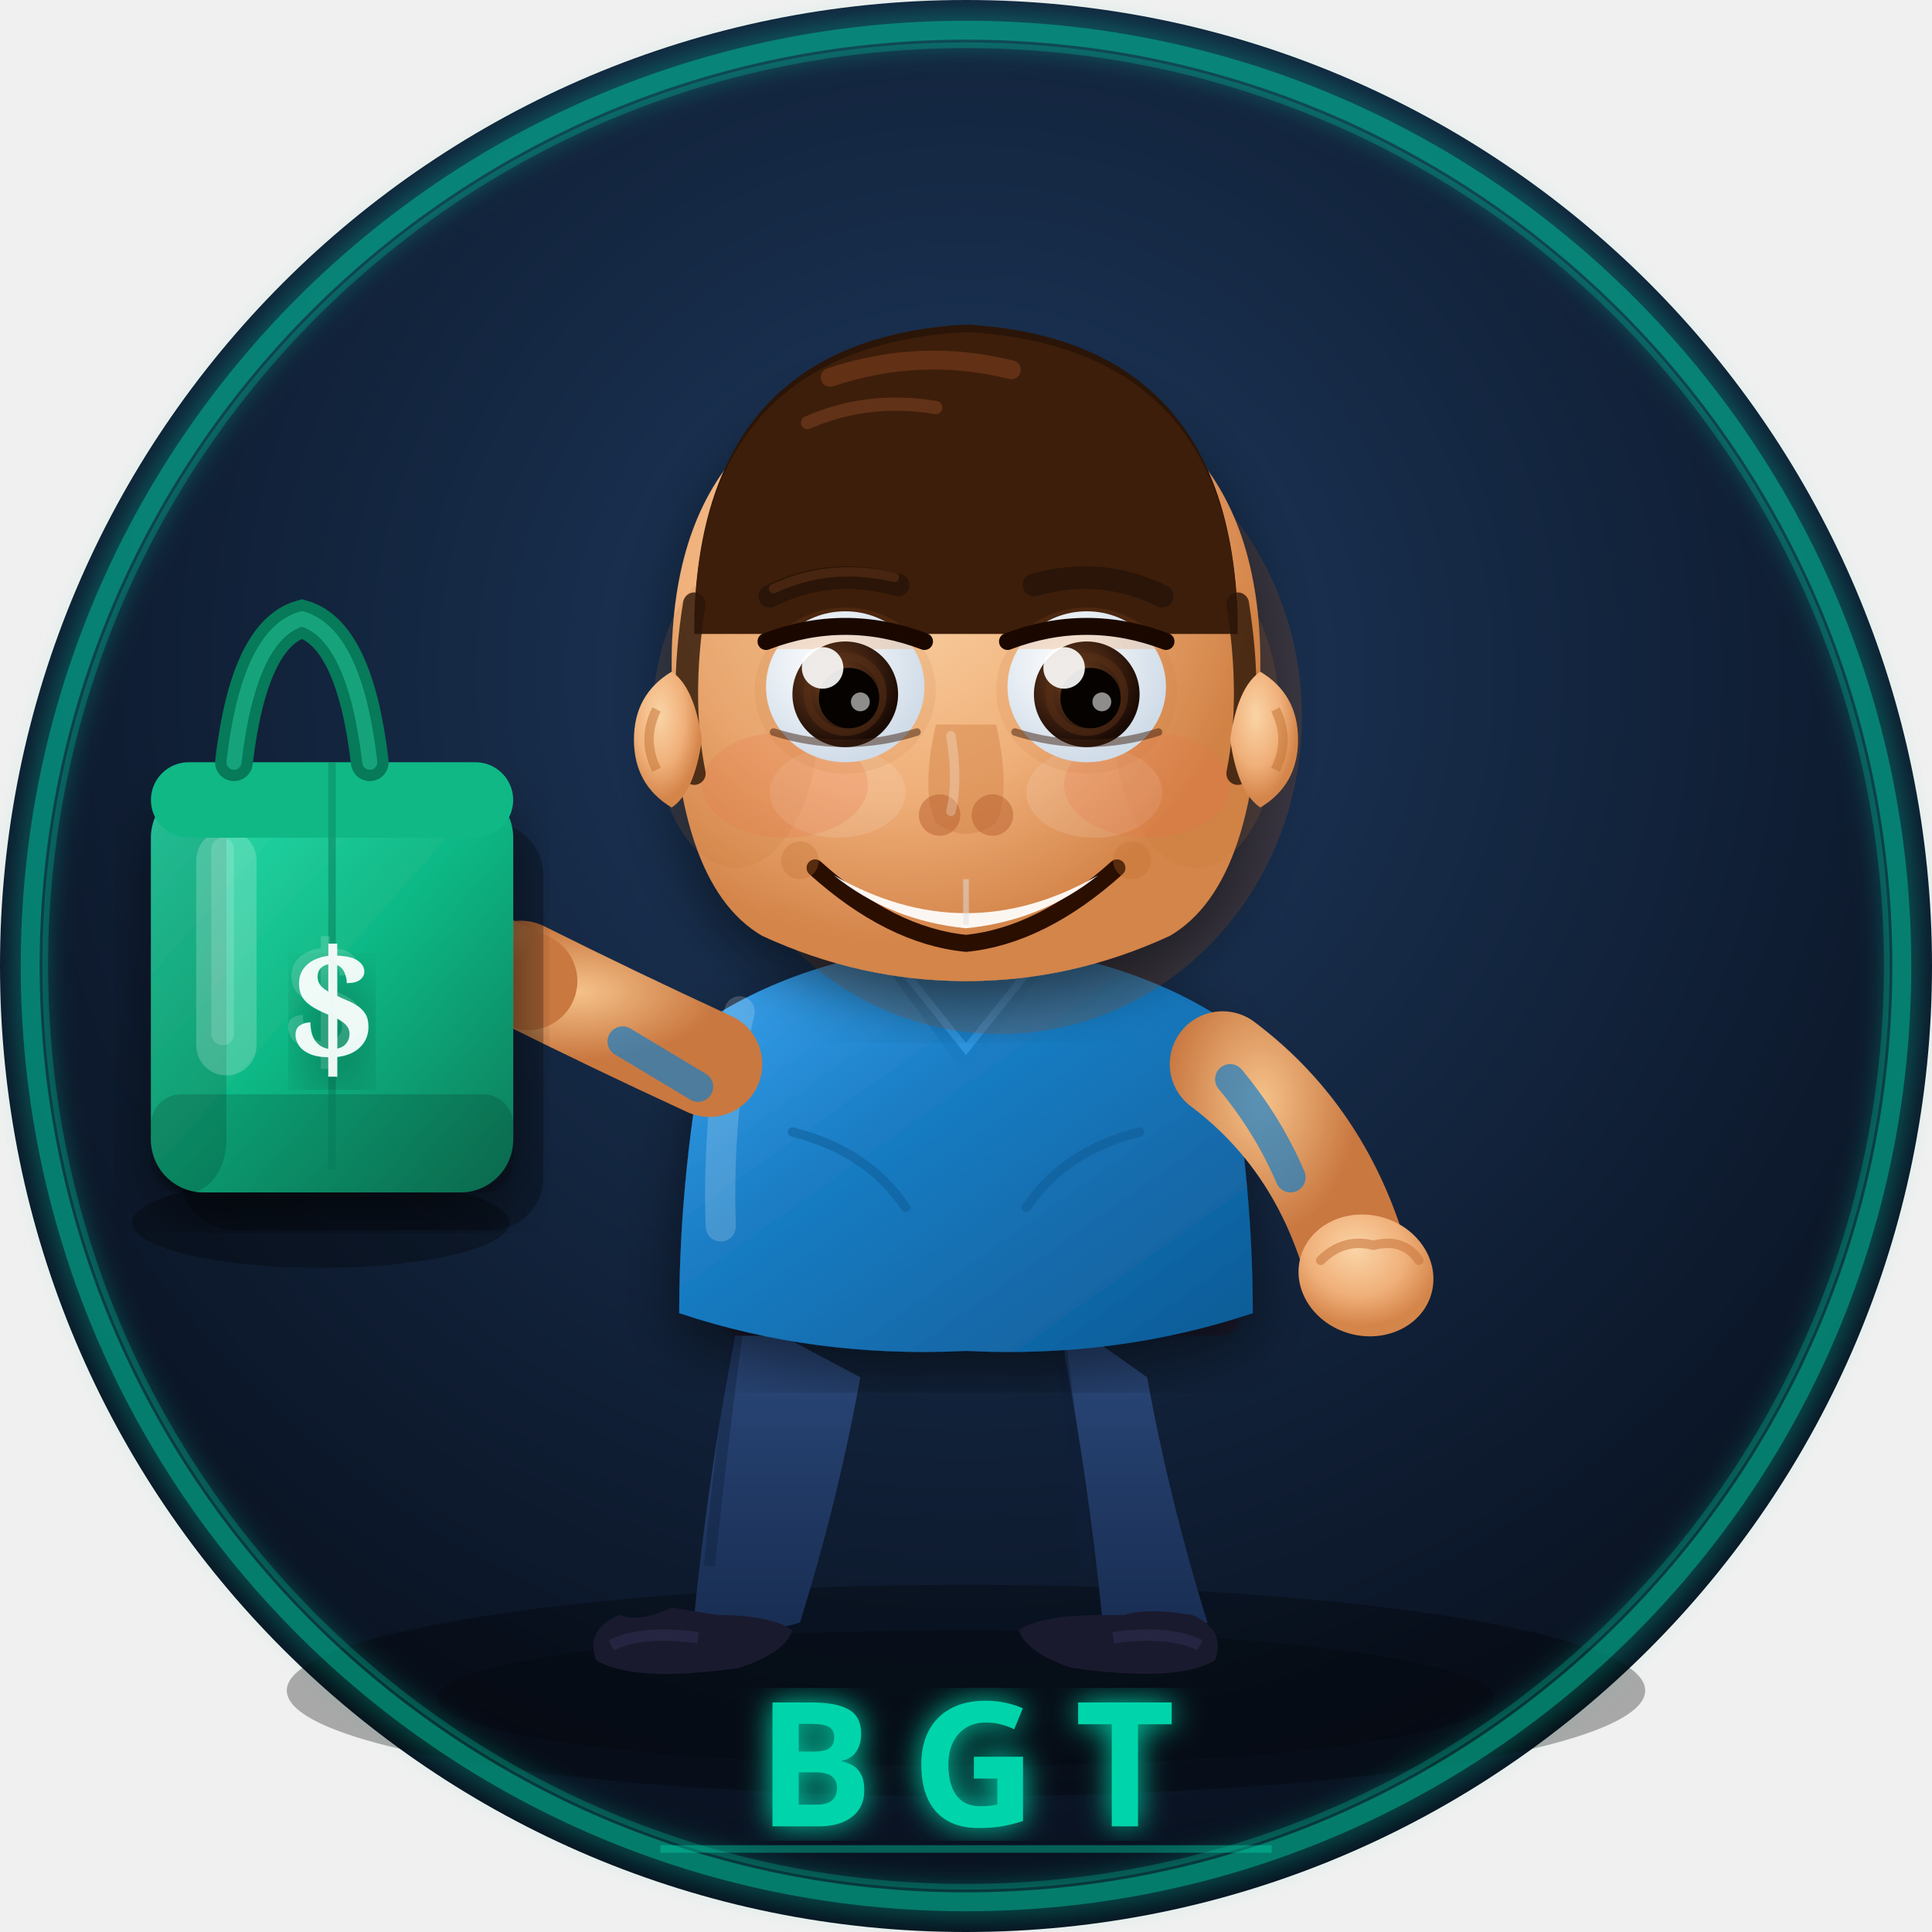
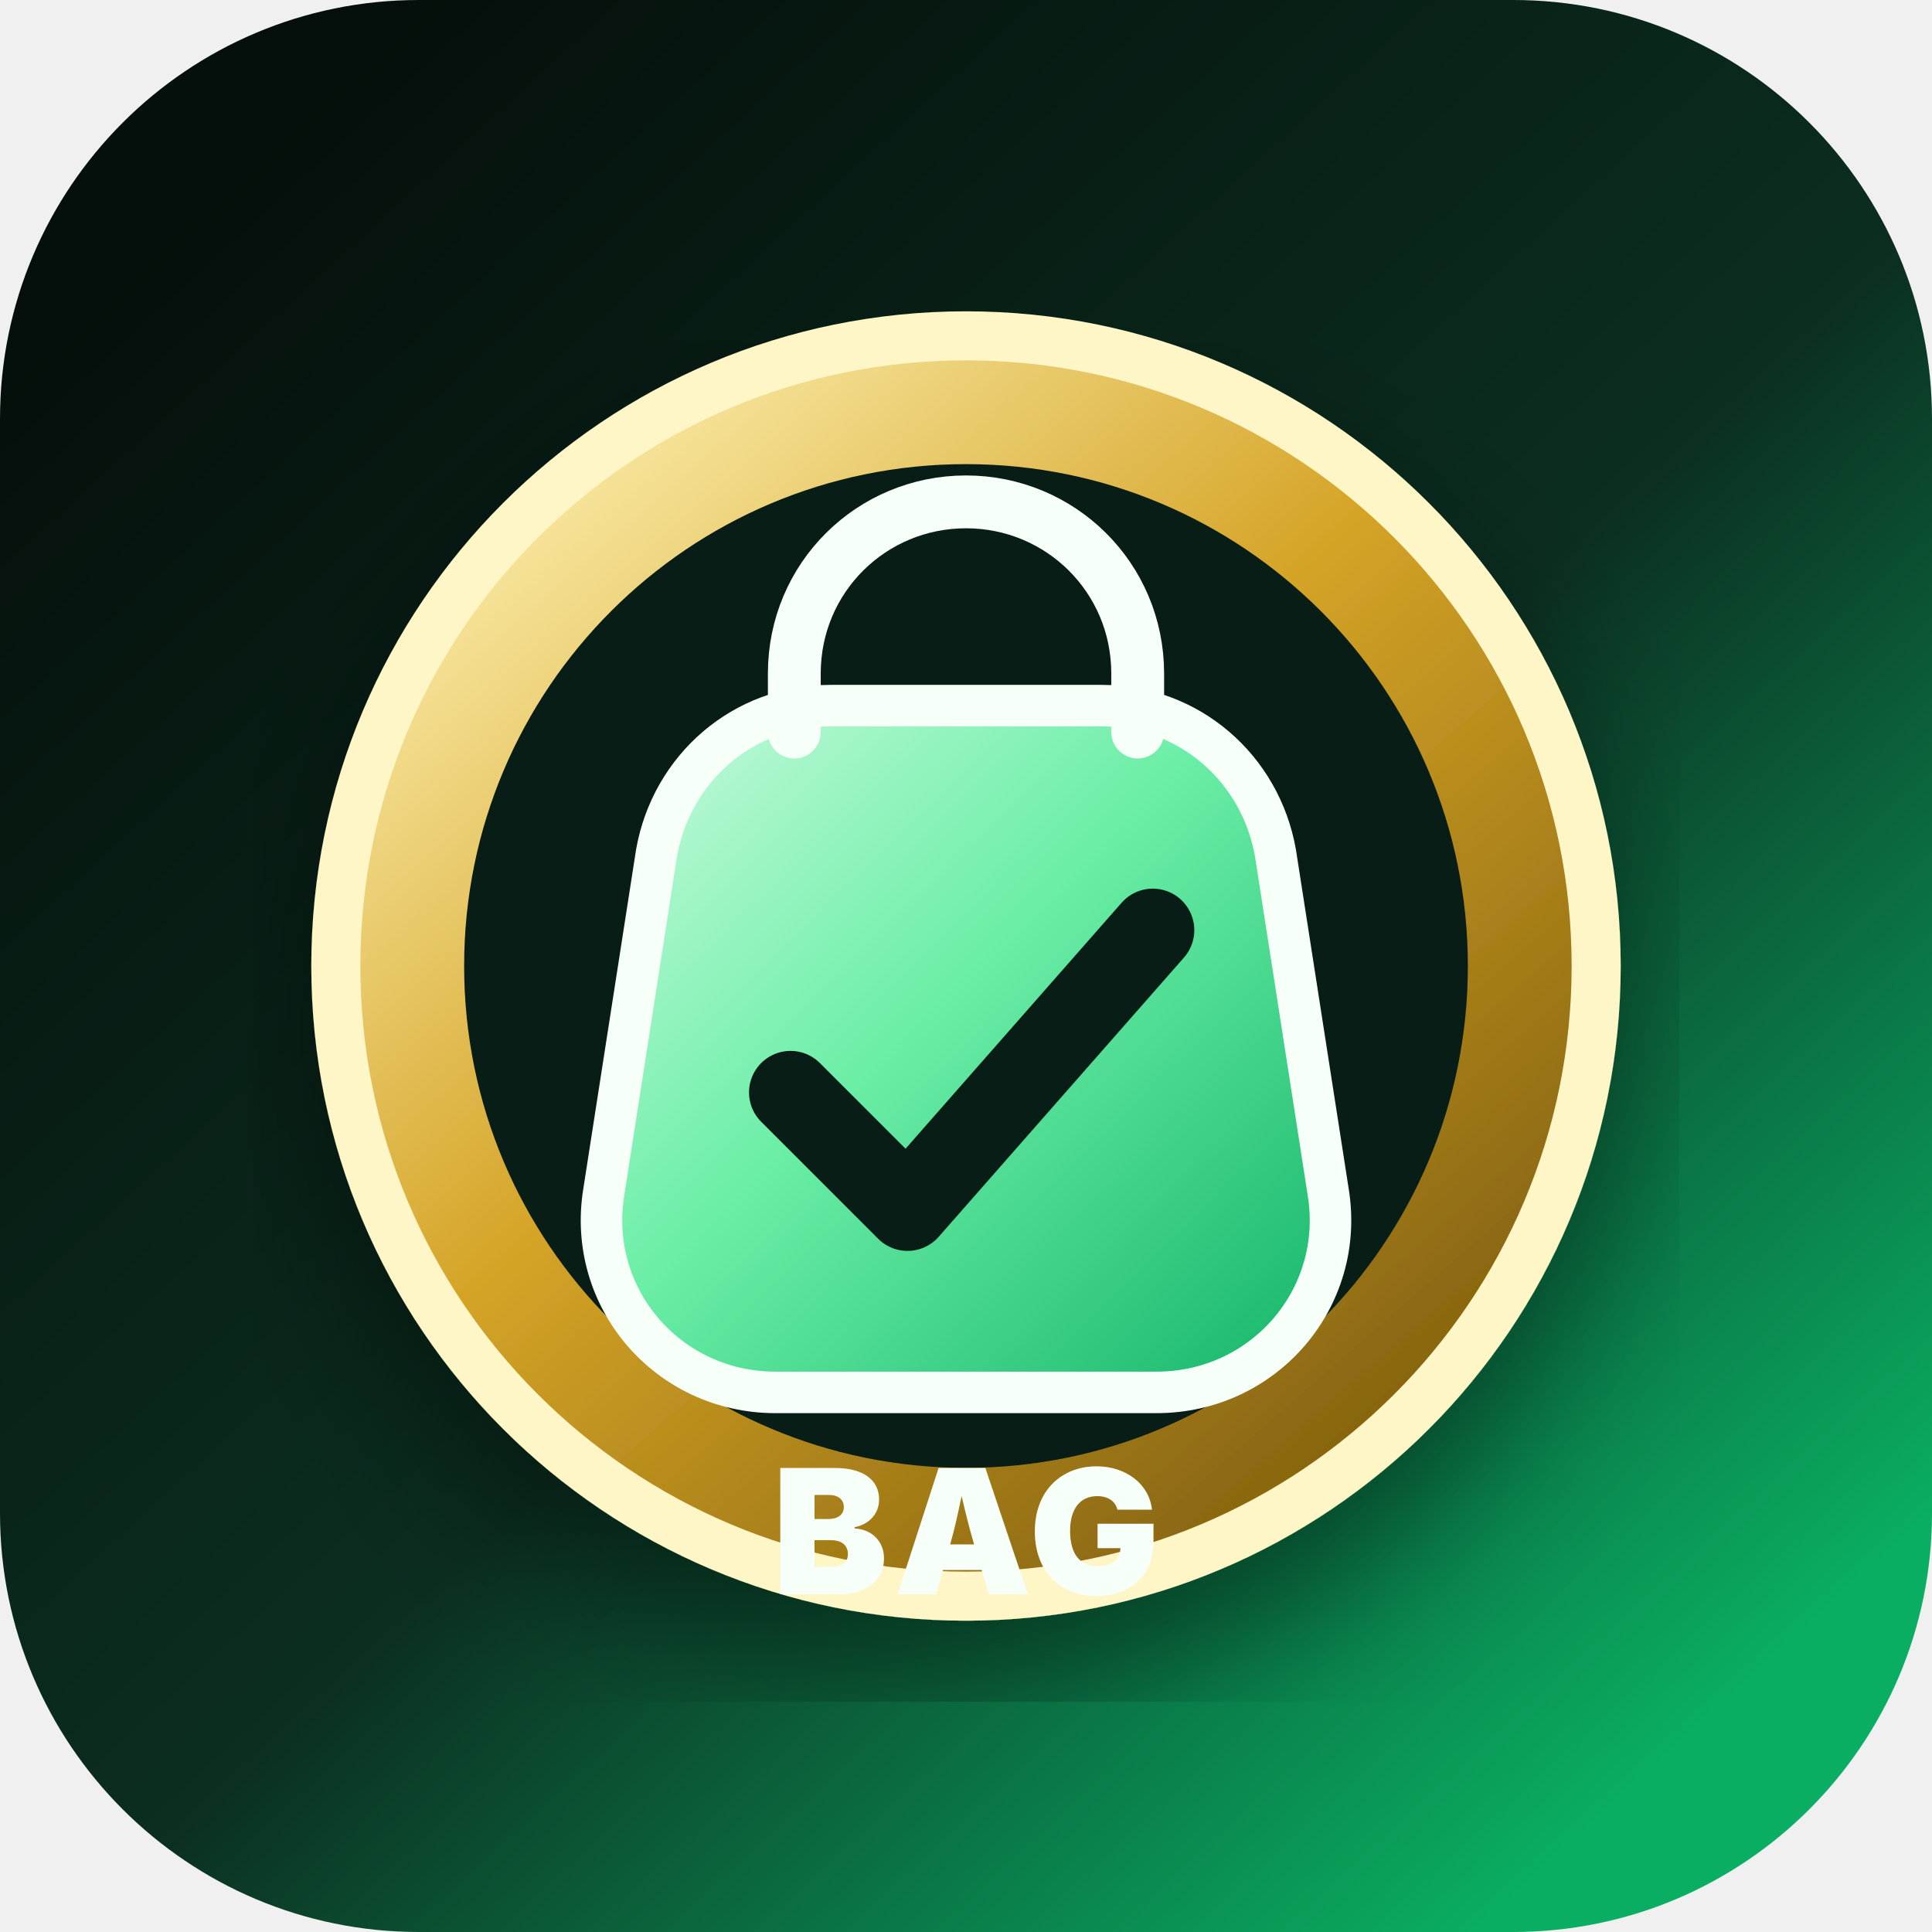
- <svg xmlns="http://www.w3.org/2000/svg" viewBox="0 0 512 512" width="512" height="512">
+ <svg xmlns="http://www.w3.org/2000/svg" width="1024" height="1024" viewBox="0 0 1024 1024" fill="none">
  <defs>
-     <radialGradient id="bgGrad" cx="50%" cy="35%" r="70%">
-       <stop offset="0%" stop-color="#1e3a5f" />
-       <stop offset="100%" stop-color="#060c18" />
-     </radialGradient>
-     <radialGradient id="skinFace" cx="38%" cy="32%" r="62%">
-       <stop offset="0%" stop-color="#fad4a6" />
-       <stop offset="60%" stop-color="#f0b07a" />
-       <stop offset="100%" stop-color="#d4854a" />
-     </radialGradient>
-     <radialGradient id="skinArm" cx="30%" cy="20%" r="75%">
-       <stop offset="0%" stop-color="#f5c28a" />
-       <stop offset="100%" stop-color="#c97840" />
-     </radialGradient>
-     <linearGradient id="shirtGrad" x1="0%" y1="0%" x2="100%" y2="100%">
-       <stop offset="0%" stop-color="#3fa9f5" />
-       <stop offset="40%" stop-color="#1a7dc4" />
-       <stop offset="100%" stop-color="#0d5a94" />
+     <linearGradient id="bg" x1="120" y1="90" x2="890" y2="930" gradientUnits="userSpaceOnUse">
+       <stop stop-color="#050F0B" />
+       <stop offset=".55" stop-color="#0B2E20" />
+       <stop offset="1" stop-color="#0AAE63" />
    </linearGradient>
-     <linearGradient id="shirtHighlight" x1="0%" y1="0%" x2="100%" y2="100%">
-       <stop offset="0%" stop-color="white" stop-opacity="0.3" />
-       <stop offset="100%" stop-color="white" stop-opacity="0" />
+     <linearGradient id="gold" x1="250" y1="210" x2="770" y2="805" gradientUnits="userSpaceOnUse">
+       <stop stop-color="#FFF4B8" />
+       <stop offset=".45" stop-color="#D5A427" />
+       <stop offset="1" stop-color="#7A5A0C" />
    </linearGradient>
-     <linearGradient id="pantGrad" x1="0%" y1="0%" x2="0%" y2="100%">
-       <stop offset="0%" stop-color="#2c4a7c" />
-       <stop offset="100%" stop-color="#182d52" />
+     <linearGradient id="green" x1="284" y1="290" x2="730" y2="750" gradientUnits="userSpaceOnUse">
+       <stop stop-color="#EFFFF6" />
+       <stop offset=".5" stop-color="#6BEEA6" />
+       <stop offset="1" stop-color="#0AAE63" />
    </linearGradient>
-     <linearGradient id="bagGrad" x1="0%" y1="0%" x2="100%" y2="100%">
-       <stop offset="0%" stop-color="#2de0b0" />
-       <stop offset="50%" stop-color="#10b885" />
-       <stop offset="100%" stop-color="#067a59" />
-     </linearGradient>
-     <radialGradient id="eyeWhite" cx="38%" cy="35%" r="65%">
-       <stop offset="0%" stop-color="#ffffff" />
-       <stop offset="100%" stop-color="#d0dce8" />
-     </radialGradient>
-     <radialGradient id="irisGrad" cx="38%" cy="35%" r="65%">
-       <stop offset="0%" stop-color="#6b3d1e" />
-       <stop offset="60%" stop-color="#3d2010" />
-       <stop offset="100%" stop-color="#1a0a04" />
-     </radialGradient>
-     <filter id="dropShadow">
-       <feDropShadow dx="0" dy="6" stdDeviation="8" flood-color="#000" flood-opacity="0.5" />
+     <filter id="shadow" x="134" y="146" width="756" height="756" filterUnits="userSpaceOnUse" color-interpolation-filters="sRGB">
+       <feDropShadow dx="0" dy="36" stdDeviation="38" flood-color="#020806" flood-opacity=".42" />
    </filter>
-     <filter id="softGlow">
-       <feGaussianBlur stdDeviation="4" result="blur" />
-       <feMerge>
-         <feMergeNode in="blur" />
-         <feMergeNode in="SourceGraphic" />
-       </feMerge>
-     </filter>
-     <filter id="innerShadow">
-       <feFlood flood-color="#000" flood-opacity="0.3" result="flood" />
-       <feComposite in="flood" in2="SourceGraphic" operator="in" result="mask" />
-       <feGaussianBlur in="mask" stdDeviation="4" />
-       <feMerge>
-         <feMergeNode />
-         <feMergeNode in="SourceGraphic" />
-       </feMerge>
-     </filter>
-     <clipPath id="circleClip">
-       <circle cx="256" cy="256" r="248" />
-     </clipPath>
  </defs>
-   <circle cx="256" cy="256" r="256" fill="url(#bgGrad)" />
-   <ellipse cx="256" cy="448" rx="180" ry="28" fill="#000" opacity="0.3" />
-   <ellipse cx="256" cy="450" rx="140" ry="18" fill="#000" opacity="0.2" />
-   <path d="M196 348 Q188 388 184 428 Q196 435 212 430 Q222 398 228 365Z" fill="url(#pantGrad)" />
-   <path d="M280 348 Q288 388 292 428 Q304 435 320 430 Q310 398 304 365Z" fill="url(#pantGrad)" />
-   <path d="M196 348 Q191 385 188 415" stroke="#0f1e3a" stroke-width="3" fill="none" opacity="0.4" />
-   <path d="M280 348 Q285 385 288 415" stroke="#0f1e3a" stroke-width="3" fill="none" opacity="0.4" />
-   <rect x="192" y="340" width="136" height="14" rx="4" fill="#1a1a2e" />
-   <rect x="248" y="338" width="20" height="18" rx="3" fill="#c0a020" />
-   <rect x="251" y="341" width="14" height="12" rx="2" fill="#f0d060" />
-   <path d="M178 426 Q170 430 164 428 Q155 432 158 440 Q168 446 196 442 Q208 438 210 432 Q204 428 190 428Z" fill="#1a1a2e" />
-   <path d="M162 436 Q170 432 185 434" stroke="#2d2d4e" stroke-width="3" fill="none" opacity="0.6" />
-   <path d="M298 428 Q304 426 316 428 Q325 432 322 440 Q312 446 284 442 Q272 438 270 432 Q276 428 292 428Z" fill="#1a1a2e" />
-   <path d="M318 436 Q310 432 295 434" stroke="#2d2d4e" stroke-width="3" fill="none" opacity="0.6" />
-   <path d="M188 270 Q180 310 180 348 Q216 360 256 358 Q296 360 332 348 Q332 310 324 270 Q296 252 256 250 Q216 252 188 270Z" fill="url(#shirtGrad)" filter="url(#dropShadow)" />
-   <path d="M196 268 Q190 295 191 325" stroke="white" stroke-width="8" fill="none" stroke-linecap="round" opacity="0.18" />
-   <path d="M210 300 Q230 305 240 320" stroke="#0d5a94" stroke-width="2.5" fill="none" stroke-linecap="round" opacity="0.5" />
-   <path d="M302 300 Q282 305 272 320" stroke="#0d5a94" stroke-width="2.5" fill="none" stroke-linecap="round" opacity="0.5" />
-   <path d="M236 258 L256 285 L276 258 Q268 250 256 250 Q244 250 236 258Z" fill="#1a7dc4" />
-   <path d="M240 258 L256 278 L272 258" stroke="#3fa9f5" stroke-width="2" fill="none" opacity="0.5" />
-   <path d="M188 282 Q162 270 138 258" stroke="url(#skinArm)" stroke-width="28" fill="none" stroke-linecap="round" />
-   <path d="M140 260 Q122 252 108 244" stroke="url(#skinArm)" stroke-width="26" fill="none" stroke-linecap="round" />
-   <path d="M324 282 Q348 300 358 330" stroke="url(#skinArm)" stroke-width="28" fill="none" stroke-linecap="round" />
-   <path d="M185 288 Q175 282 165 276" stroke="#1a7dc4" stroke-width="8" fill="none" stroke-linecap="round" opacity="0.7" />
-   <path d="M326 286 Q336 298 342 312" stroke="#1a7dc4" stroke-width="8" fill="none" stroke-linecap="round" opacity="0.7" />
-   <ellipse cx="100" cy="242" rx="19" ry="16" fill="url(#skinFace)" transform="rotate(-20 100 242)" />
-   <path d="M86 238 Q92 232 100 234 Q108 232 114 238" stroke="#c97840" stroke-width="2.5" fill="none" stroke-linecap="round" opacity="0.6" />
-   <path d="M86 242 Q92 248 100 246 Q108 248 114 242" stroke="#c97840" stroke-width="2.5" fill="none" stroke-linecap="round" opacity="0.4" />
-   <ellipse cx="362" cy="338" rx="18" ry="16" fill="url(#skinFace)" transform="rotate(15 362 338)" />
-   <path d="M350 334 Q356 328 364 330 Q372 328 376 334" stroke="#c97840" stroke-width="2.5" fill="none" stroke-linecap="round" opacity="0.6" />
-   <path d="M234 234 L234 255 Q245 260 256 260 Q267 260 278 255 L278 234 Q267 228 256 228 Q245 228 234 234Z" fill="url(#skinFace)" />
-   <path d="M234 250 Q256 258 278 250" stroke="#d4854a" stroke-width="3" fill="none" opacity="0.4" />
-   <ellipse cx="260" cy="182" rx="80" ry="84" fill="#a05020" opacity="0.25" transform="translate(5,8)" />
-   <path d="M178 176 Q178 100 256 96 Q334 100 334 176 Q334 234 310 248 Q284 260 256 260 Q228 260 202 248 Q178 234 178 176Z" fill="url(#skinFace)" filter="url(#dropShadow)" />
-   <path d="M205 240 Q256 262 307 240" stroke="#d4854a" stroke-width="2" fill="none" opacity="0.3" />
-   <ellipse cx="195" cy="190" rx="22" ry="40" fill="#c07030" opacity="0.15" />
-   <ellipse cx="317" cy="190" rx="22" ry="40" fill="#c07030" opacity="0.15" />
-   <ellipse cx="222" cy="210" rx="18" ry="12" fill="white" opacity="0.12" />
-   <ellipse cx="290" cy="210" rx="18" ry="12" fill="white" opacity="0.12" />
-   <ellipse cx="208" cy="208" rx="22" ry="14" fill="#e8704a" opacity="0.22" />
-   <ellipse cx="304" cy="208" rx="22" ry="14" fill="#e8704a" opacity="0.22" />
-   <path d="M184 164 Q186 90 256 86 Q326 90 328 164 Q320 118 256 114 Q192 118 184 164Z" fill="#2a1508" />
-   <path d="M184 168 Q184 92 256 88 Q328 92 328 168" fill="#3d1e0a" />
-   <path d="M220 100 Q244 92 268 98" stroke="#6b3518" stroke-width="5" fill="none" stroke-linecap="round" opacity="0.8" />
-   <path d="M214 112 Q230 105 248 108" stroke="#7a4020" stroke-width="3.5" fill="none" stroke-linecap="round" opacity="0.6" />
-   <path d="M184 160 Q180 185 184 205" stroke="#2a1508" stroke-width="6" fill="none" stroke-linecap="round" opacity="0.8" />
-   <path d="M328 160 Q332 185 328 205" stroke="#2a1508" stroke-width="6" fill="none" stroke-linecap="round" opacity="0.8" />
-   <path d="M178 178 Q168 184 168 196 Q168 208 178 214 Q184 210 186 196 Q184 182 178 178Z" fill="url(#skinFace)" />
-   <path d="M174 188 Q170 196 174 204" stroke="#c07030" stroke-width="2.5" fill="none" opacity="0.5" />
-   <path d="M334 178 Q344 184 344 196 Q344 208 334 214 Q328 210 326 196 Q328 182 334 178Z" fill="url(#skinFace)" />
-   <path d="M338 188 Q342 196 338 204" stroke="#c07030" stroke-width="2.5" fill="none" opacity="0.5" />
-   <path d="M204 158 Q220 150 238 155" stroke="#2a1508" stroke-width="6" fill="none" stroke-linecap="round" />
-   <path d="M274 155 Q292 150 308 158" stroke="#2a1508" stroke-width="6" fill="none" stroke-linecap="round" />
-   <path d="M205 156 Q220 149 237 153" stroke="#5a3015" stroke-width="2.5" fill="none" stroke-linecap="round" opacity="0.6" />
-   <ellipse cx="224" cy="183" rx="24" ry="22" fill="#c07030" opacity="0.12" />
-   <ellipse cx="288" cy="183" rx="24" ry="22" fill="#c07030" opacity="0.12" />
-   <ellipse cx="224" cy="182" rx="21" ry="20" fill="url(#eyeWhite)" />
-   <ellipse cx="288" cy="182" rx="21" ry="20" fill="url(#eyeWhite)" />
-   <path d="M204 172 Q224 164 244 172" fill="#f0b07a" opacity="0.35" />
-   <path d="M268 172 Q288 164 308 172" fill="#f0b07a" opacity="0.35" />
-   <circle cx="224" cy="184" r="14" fill="url(#irisGrad)" />
-   <circle cx="288" cy="184" r="14" fill="url(#irisGrad)" />
-   <circle cx="224" cy="184" r="10" fill="none" stroke="#5a3015" stroke-width="2" opacity="0.5" />
-   <circle cx="288" cy="184" r="10" fill="none" stroke="#5a3015" stroke-width="2" opacity="0.5" />
-   <circle cx="225" cy="185" r="8" fill="#050200" />
-   <circle cx="289" cy="185" r="8" fill="#050200" />
-   <circle cx="218" cy="177" r="5.5" fill="white" opacity="0.9" />
-   <circle cx="282" cy="177" r="5.5" fill="white" opacity="0.9" />
-   <circle cx="228" cy="186" r="2.5" fill="white" opacity="0.55" />
-   <circle cx="292" cy="186" r="2.5" fill="white" opacity="0.55" />
-   <path d="M203 170 Q224 162 245 170" stroke="#1a0800" stroke-width="4.5" fill="none" stroke-linecap="round" />
-   <path d="M267 170 Q288 162 309 170" stroke="#1a0800" stroke-width="4.5" fill="none" stroke-linecap="round" />
-   <path d="M205 194 Q224 200 243 194" stroke="#3d2010" stroke-width="2" fill="none" stroke-linecap="round" opacity="0.5" />
-   <path d="M269 194 Q288 200 307 194" stroke="#3d2010" stroke-width="2" fill="none" stroke-linecap="round" opacity="0.5" />
-   <path d="M248 192 Q244 210 248 218 Q256 224 264 218 Q268 210 264 192" fill="#d4854a" opacity="0.5" />
-   <circle cx="249" cy="216" r="5.5" fill="#b86030" opacity="0.5" />
-   <circle cx="263" cy="216" r="5.5" fill="#b86030" opacity="0.5" />
-   <path d="M252 195 Q254 207 252 215" stroke="white" stroke-width="2.5" fill="none" stroke-linecap="round" opacity="0.25" />
-   <path d="M216 230 Q236 248 256 250 Q276 248 296 230" stroke="#2a0e00" stroke-width="4.5" fill="none" stroke-linecap="round" />
-   <path d="M221 232 Q256 252 291 232 Q276 244 256 246 Q236 244 221 232Z" fill="white" opacity="0.92" />
-   <line x1="256" y1="233" x2="256" y2="245" stroke="#ddd" stroke-width="1.5" opacity="0.5" />
-   <circle cx="212" cy="228" r="5" fill="#c07030" opacity="0.3" />
-   <circle cx="300" cy="228" r="5" fill="#c07030" opacity="0.3" />
-   <ellipse cx="80" cy="316" rx="50" ry="12" fill="#000" opacity="0.3" transform="translate(5,8)" />
-   <rect x="42" y="210" width="96" height="108" rx="14" fill="#000" opacity="0.25" transform="translate(6,8)" />
-   <rect x="40" y="208" width="96" height="108" rx="14" fill="url(#bagGrad)" filter="url(#dropShadow)" />
-   <rect x="40" y="208" width="20" height="108" rx="14" fill="#000" opacity="0.15" />
-   <rect x="40" y="290" width="96" height="26" rx="8" fill="#000" opacity="0.15" />
-   <line x1="88" y1="214" x2="88" y2="310" stroke="#067a59" stroke-width="2" opacity="0.5" />
-   <rect x="52" y="220" width="16" height="65" rx="8" fill="white" opacity="0.2" />
-   <rect x="56" y="222" width="6" height="55" rx="3" fill="white" opacity="0.15" />
-   <rect x="40" y="202" width="96" height="20" rx="10" fill="#10b885" />
-   <line x1="88" y1="202" x2="88" y2="222" stroke="#067a59" stroke-width="2" opacity="0.4" />
-   <path d="M62 202 Q66 168 80 164 Q94 168 98 202" stroke="#067a59" stroke-width="10" fill="none" stroke-linecap="round" />
-   <path d="M62 202 Q66 168 80 164 Q94 168 98 202" stroke="#2de0b0" stroke-width="4" fill="none" stroke-linecap="round" opacity="0.4" />
-   <text x="88" y="282" font-family="Georgia, serif" font-weight="bold" font-size="42" fill="white" text-anchor="middle" opacity="0.92" filter="url(#dropShadow)">$</text>
-   <text x="86" y="280" font-family="Georgia, serif" font-weight="bold" font-size="42" fill="white" text-anchor="middle" opacity="0.15">$</text>
-   <circle cx="256" cy="256" r="248" fill="none" stroke="#00d4aa" stroke-width="5" opacity="0.55" filter="url(#softGlow)" />
-   <circle cx="256" cy="256" r="244" fill="none" stroke="#00d4aa" stroke-width="1.5" opacity="0.25" />
-   <text x="256" y="484" font-family="Arial Black, sans-serif" font-weight="900" font-size="46" fill="#00d4aa" text-anchor="middle" letter-spacing="10" filter="url(#softGlow)">BGT</text>
-   <line x1="175" y1="490" x2="337" y2="490" stroke="#00d4aa" stroke-width="2" opacity="0.4" />
+   <rect width="1024" height="1024" rx="222" fill="url(#bg)" />
+   <circle cx="512" cy="512" r="334" fill="url(#gold)" stroke="#FFF6C8" stroke-width="26" filter="url(#shadow)" />
+   <circle cx="512" cy="512" r="266" fill="#071D15" />
+   <path d="M348 452C356 407 394 374 440 374H584C630 374 668 407 676 452L704 632C713 688 670 738 613 738H411C354 738 311 688 320 632L348 452Z" fill="url(#green)" stroke="#F7FFF9" stroke-width="22" stroke-linejoin="round" />
+   <path d="M421 388V357C421 306 462 266 512 266C562 266 603 306 603 357V388" stroke="#F7FFF9" stroke-width="28" stroke-linecap="round" />
+   <path d="M419 579L481 641L611 493" stroke="#071D15" stroke-width="44" stroke-linecap="round" stroke-linejoin="round" />
+   <text x="512" y="845" fill="#F7FFF9" font-family="Inter, Arial, sans-serif" font-size="92" font-weight="950" text-anchor="middle" letter-spacing="3">BAG</text>
</svg>
